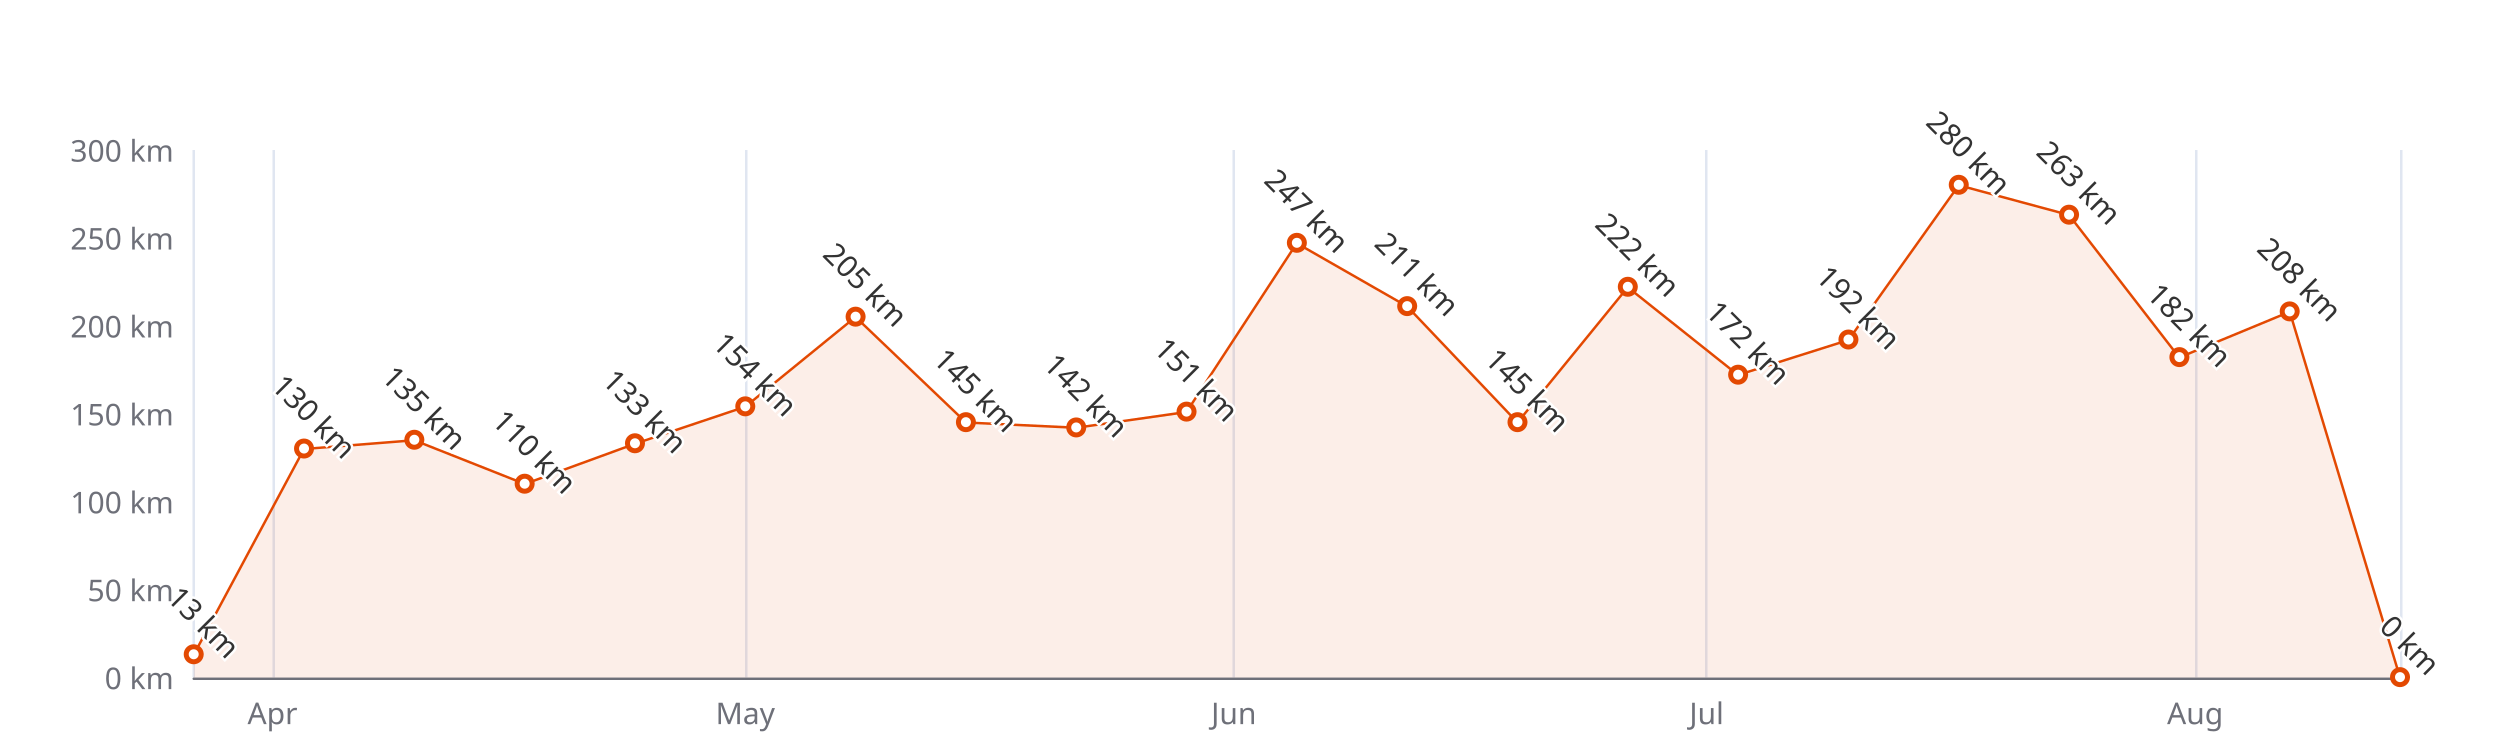
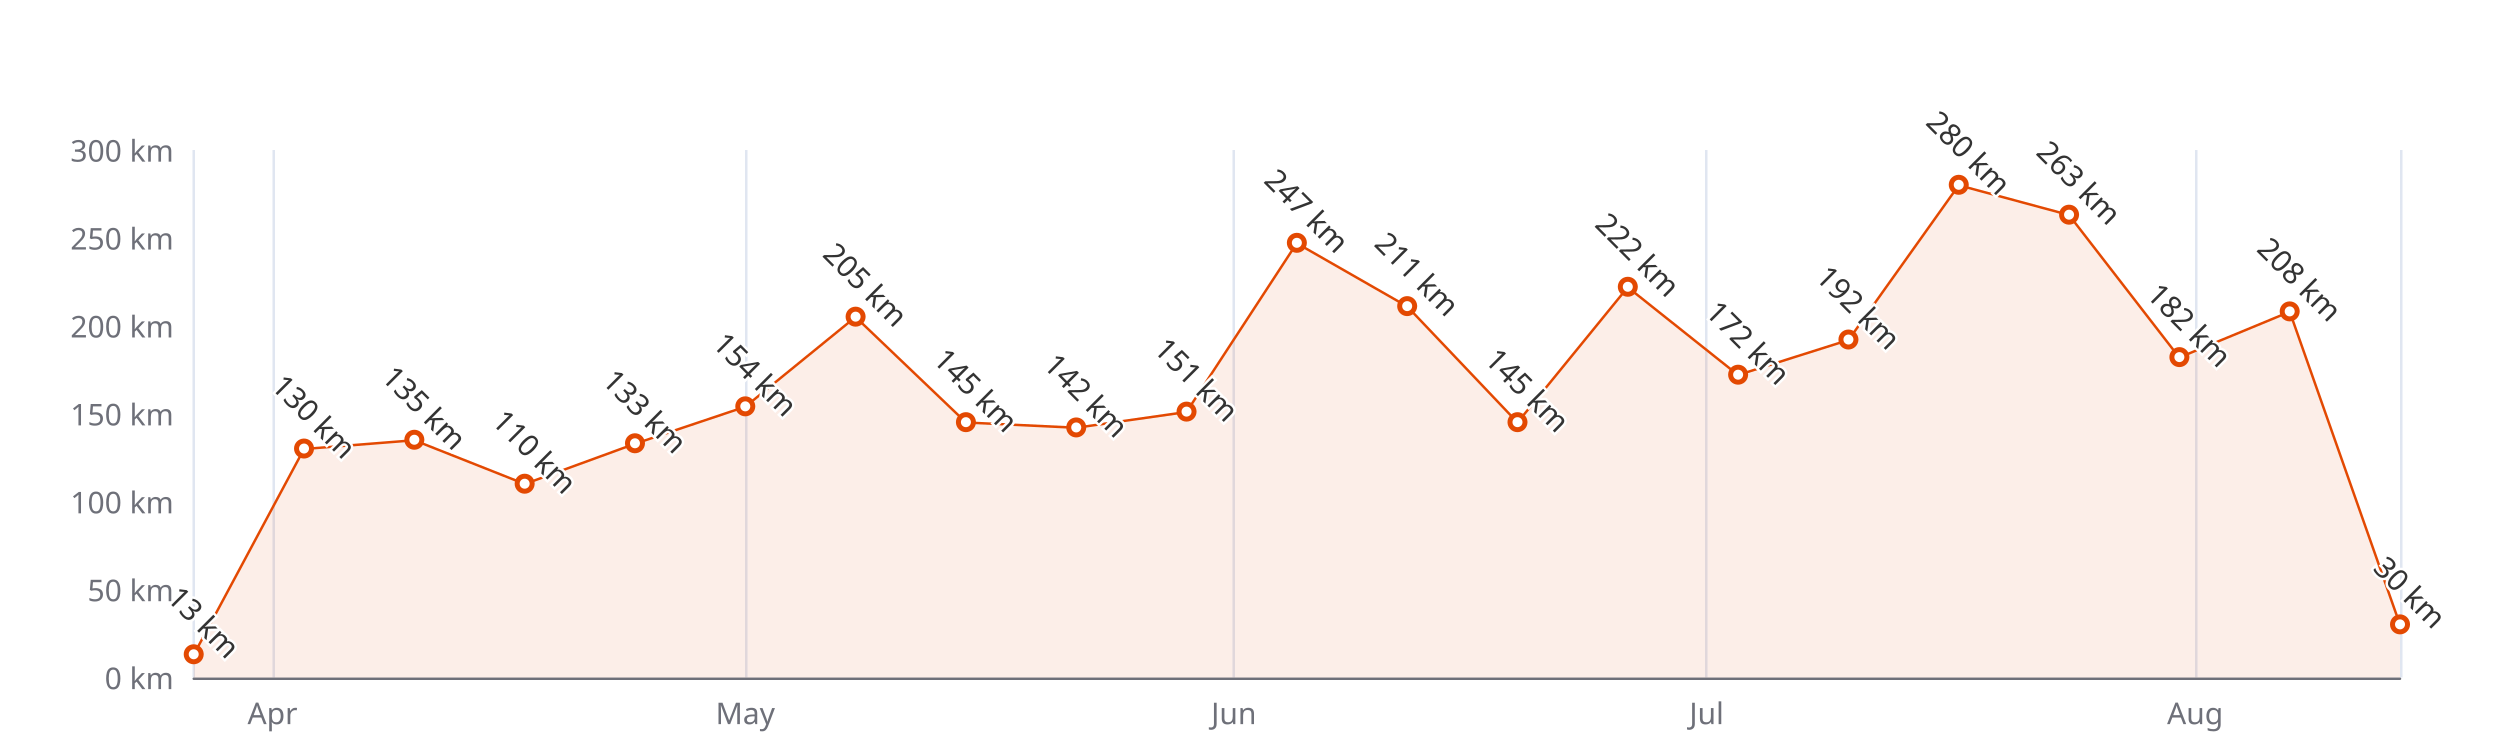
<svg xmlns="http://www.w3.org/2000/svg" width="1000" height="300" version="1.1" baseProfile="full" viewBox="0 0 1000 300">
  <rect width="1000" height="300" x="0" y="0" id="0" fill="#ffffff" />
  <path d="M77.5 60L77.5 271" fill="none" stroke="#E0E6F1" />
  <path d="M109.5 60L109.5 271" fill="none" stroke="#E0E6F1" />
  <path d="M298.5 60L298.5 271" fill="none" stroke="#E0E6F1" />
  <path d="M493.5 60L493.5 271" fill="none" stroke="#E0E6F1" />
  <path d="M682.5 60L682.5 271" fill="none" stroke="#E0E6F1" />
  <path d="M878.5 60L878.5 271" fill="none" stroke="#E0E6F1" />
  <path d="M960.5 60L960.5 271" fill="none" stroke="#E0E6F1" />
  <path d="M77.5 271.5L960 271.5" fill="none" stroke="#6E7079" stroke-linecap="round" />
  <text dominant-baseline="central" text-anchor="end" style="font-size:12px;font-family:sans-serif;" xml:space="preserve" transform="translate(69.48 271)" fill="#6E7079">0 km</text>
  <text dominant-baseline="central" text-anchor="end" style="font-size:12px;font-family:sans-serif;" xml:space="preserve" transform="translate(69.48 235.8333)" fill="#6E7079">50 km</text>
  <text dominant-baseline="central" text-anchor="end" style="font-size:12px;font-family:sans-serif;" xml:space="preserve" transform="translate(69.48 200.6667)" fill="#6E7079">100 km</text>
  <text dominant-baseline="central" text-anchor="end" style="font-size:12px;font-family:sans-serif;" xml:space="preserve" transform="translate(69.48 165.5)" fill="#6E7079">150 km</text>
  <text dominant-baseline="central" text-anchor="end" style="font-size:12px;font-family:sans-serif;" xml:space="preserve" transform="translate(69.48 130.3333)" fill="#6E7079">200 km</text>
  <text dominant-baseline="central" text-anchor="end" style="font-size:12px;font-family:sans-serif;" xml:space="preserve" transform="translate(69.48 95.1667)" fill="#6E7079">250 km</text>
  <text dominant-baseline="central" text-anchor="end" style="font-size:12px;font-family:sans-serif;" xml:space="preserve" transform="translate(69.48 60)" fill="#6E7079">300 km</text>
  <text dominant-baseline="central" text-anchor="middle" style="font: normal normal 12px sans-serif" y="6" transform="translate(108.9986 279)" fill="#6E7079">Apr</text>
  <text dominant-baseline="central" text-anchor="middle" style="font: normal normal 12px sans-serif" y="6" transform="translate(298.11 279)" fill="#6E7079">May</text>
  <text dominant-baseline="central" text-anchor="middle" style="font: normal normal 12px sans-serif" y="6" transform="translate(493.5251 279)" fill="#6E7079">Jun</text>
  <text dominant-baseline="central" text-anchor="middle" style="font: normal normal 12px sans-serif" y="6" transform="translate(682.6366 279)" fill="#6E7079">Jul</text>
  <text dominant-baseline="central" text-anchor="middle" style="font: normal normal 12px sans-serif" y="6" transform="translate(878.0517 279)" fill="#6E7079">Aug</text>
  <g clip-path="url(#zr0-c0)">
-     <path d="M77.5 261.9L121.6 179.6L165.7 176.1L209.9 193.6L254 177.5L298.1 162.7L342.2 126.8L386.4 169L430.5 171.1L474.6 164.8L518.7 97.3L562.9 122.6L607 169L651.1 114.9L695.2 150L739.4 136L783.5 74.1L827.6 86L871.7 143L915.9 124.7L960 271L915.9 271L871.7 271L827.6 271L783.5 271L739.4 271L695.2 271L651.1 271L607 271L562.9 271L518.7 271L474.6 271L430.5 271L386.4 271L342.2 271L298.1 271L254 271L209.9 271L165.7 271L121.6 271L77.5 271Z" fill="rgb(227,73,2)" fill-opacity="0.09" />
-     <path d="M77.5 261.9L121.6 179.6L165.7 176.1L209.9 193.6L254 177.5L298.1 162.7L342.2 126.8L386.4 169L430.5 171.1L474.6 164.8L518.7 97.3L562.9 122.6L607 169L651.1 114.9L695.2 150L739.4 136L783.5 74.1L827.6 86L871.7 143L915.9 124.7L960 271" fill="none" stroke="#E34902" stroke-linejoin="bevel" />
+     <path d="M77.5 261.9L121.6 179.6L165.7 176.1L209.9 193.6L254 177.5L298.1 162.7L342.2 126.8L386.4 169L430.5 171.1L474.6 164.8L518.7 97.3L562.9 122.6L607 169L651.1 114.9L695.2 150L739.4 136L783.5 74.1L827.6 86L871.7 143L915.9 124.7L960 249.9L960 271L915.9 271L871.7 271L827.6 271L783.5 271L739.4 271L695.2 271L651.1 271L607 271L562.9 271L518.7 271L474.6 271L430.5 271L386.4 271L342.2 271L298.1 271L254 271L209.9 271L165.7 271L121.6 271L77.5 271Z" fill="rgb(227,73,2)" fill-opacity="0.09" />
+     <path d="M77.5 261.9L121.6 179.6L165.7 176.1L209.9 193.6L254 177.5L298.1 162.7L342.2 126.8L386.4 169L430.5 171.1L474.6 164.8L518.7 97.3L562.9 122.6L607 169L651.1 114.9L695.2 150L739.4 136L783.5 74.1L827.6 86L871.7 143L915.9 124.7L960 249.9" fill="none" stroke="#E34902" stroke-linejoin="bevel" />
  </g>
  <path d="M1 0A1 1 0 1 1 1 -0.1A1 1 0 0 1 1 0" transform="matrix(3,0,0,3,77.48,261.8567)" fill="#fff" stroke="#E34902" stroke-width="0.667" />
  <path d="M1 0A1 1 0 1 1 1 -0.1A1 1 0 0 1 1 0" transform="matrix(3,0,0,3,121.606,179.5667)" fill="#fff" stroke="#E34902" stroke-width="0.667" />
  <path d="M1 0A1 1 0 1 1 1 -0.1A1 1 0 0 1 1 0" transform="matrix(3,0,0,3,165.732,176.05)" fill="#fff" stroke="#E34902" stroke-width="0.667" />
  <path d="M1 0A1 1 0 1 1 1 -0.1A1 1 0 0 1 1 0" transform="matrix(3,0,0,3,209.858,193.6333)" fill="#fff" stroke="#E34902" stroke-width="0.667" />
  <path d="M1 0A1 1 0 1 1 1 -0.1A1 1 0 0 1 1 0" transform="matrix(3,0,0,3,253.984,177.4567)" fill="#fff" stroke="#E34902" stroke-width="0.667" />
  <path d="M1 0A1 1 0 1 1 1 -0.1A1 1 0 0 1 1 0" transform="matrix(3,0,0,3,298.11,162.6867)" fill="#fff" stroke="#E34902" stroke-width="0.667" />
  <path d="M1 0A1 1 0 1 1 1 -0.1A1 1 0 0 1 1 0" transform="matrix(3,0,0,3,342.236,126.8167)" fill="#fff" stroke="#E34902" stroke-width="0.667" />
  <path d="M1 0A1 1 0 1 1 1 -0.1A1 1 0 0 1 1 0" transform="matrix(3,0,0,3,386.362,169.0167)" fill="#fff" stroke="#E34902" stroke-width="0.667" />
  <path d="M1 0A1 1 0 1 1 1 -0.1A1 1 0 0 1 1 0" transform="matrix(3,0,0,3,430.488,171.1267)" fill="#fff" stroke="#E34902" stroke-width="0.667" />
  <path d="M1 0A1 1 0 1 1 1 -0.1A1 1 0 0 1 1 0" transform="matrix(3,0,0,3,474.614,164.7967)" fill="#fff" stroke="#E34902" stroke-width="0.667" />
  <path d="M1 0A1 1 0 1 1 1 -0.1A1 1 0 0 1 1 0" transform="matrix(3,0,0,3,518.74,97.2767)" fill="#fff" stroke="#E34902" stroke-width="0.667" />
  <path d="M1 0A1 1 0 1 1 1 -0.1A1 1 0 0 1 1 0" transform="matrix(3,0,0,3,562.866,122.5967)" fill="#fff" stroke="#E34902" stroke-width="0.667" />
  <path d="M1 0A1 1 0 1 1 1 -0.1A1 1 0 0 1 1 0" transform="matrix(3,0,0,3,606.992,169.0167)" fill="#fff" stroke="#E34902" stroke-width="0.667" />
  <path d="M1 0A1 1 0 1 1 1 -0.1A1 1 0 0 1 1 0" transform="matrix(3,0,0,3,651.118,114.86)" fill="#fff" stroke="#E34902" stroke-width="0.667" />
  <path d="M1 0A1 1 0 1 1 1 -0.1A1 1 0 0 1 1 0" transform="matrix(3,0,0,3,695.244,150.0267)" fill="#fff" stroke="#E34902" stroke-width="0.667" />
  <path d="M1 0A1 1 0 1 1 1 -0.1A1 1 0 0 1 1 0" transform="matrix(3,0,0,3,739.37,135.96)" fill="#fff" stroke="#E34902" stroke-width="0.667" />
  <path d="M1 0A1 1 0 1 1 1 -0.1A1 1 0 0 1 1 0" transform="matrix(3,0,0,3,783.496,74.0667)" fill="#fff" stroke="#E34902" stroke-width="0.667" />
  <path d="M1 0A1 1 0 1 1 1 -0.1A1 1 0 0 1 1 0" transform="matrix(3,0,0,3,827.622,86.0233)" fill="#fff" stroke="#E34902" stroke-width="0.667" />
  <path d="M1 0A1 1 0 1 1 1 -0.1A1 1 0 0 1 1 0" transform="matrix(3,0,0,3,871.748,142.9933)" fill="#fff" stroke="#E34902" stroke-width="0.667" />
  <path d="M1 0A1 1 0 1 1 1 -0.1A1 1 0 0 1 1 0" transform="matrix(3,0,0,3,915.874,124.7067)" fill="#fff" stroke="#E34902" stroke-width="0.667" />
-   <path d="M1 0A1 1 0 1 1 1 -0.1A1 1 0 0 1 1 0" transform="matrix(3,0,0,3,960,271)" fill="#fff" stroke="#E34902" stroke-width="0.667" />
+   <path d="M1 0A1 1 0 1 1 1 -0.1A1 1 0 0 1 1 0" transform="matrix(3,0,0,3,960,249.9)" fill="#fff" stroke="#E34902" stroke-width="0.667" />
  <text dominant-baseline="central" text-anchor="middle" style="font-size:12px;font-family:sans-serif;" xml:space="preserve" y="-6" transform="matrix(0.707,0.707,-0.707,0.707,77.48,252.8567)" fill="#333" stroke="rgb(255,255,255)" stroke-width="2" paint-order="stroke" stroke-miterlimit="2">13 km</text>
  <text dominant-baseline="central" text-anchor="middle" style="font-size:12px;font-family:sans-serif;" xml:space="preserve" y="-6" transform="matrix(0.707,0.707,-0.707,0.707,121.606,170.5667)" fill="#333" stroke="rgb(255,255,255)" stroke-width="2" paint-order="stroke" stroke-miterlimit="2">130 km</text>
  <text dominant-baseline="central" text-anchor="middle" style="font-size:12px;font-family:sans-serif;" xml:space="preserve" y="-6" transform="matrix(0.707,0.707,-0.707,0.707,165.732,167.05)" fill="#333" stroke="rgb(255,255,255)" stroke-width="2" paint-order="stroke" stroke-miterlimit="2">135 km</text>
  <text dominant-baseline="central" text-anchor="middle" style="font-size:12px;font-family:sans-serif;" xml:space="preserve" y="-6" transform="matrix(0.707,0.707,-0.707,0.707,209.858,184.6333)" fill="#333" stroke="rgb(255,255,255)" stroke-width="2" paint-order="stroke" stroke-miterlimit="2">110 km</text>
  <text dominant-baseline="central" text-anchor="middle" style="font-size:12px;font-family:sans-serif;" xml:space="preserve" y="-6" transform="matrix(0.707,0.707,-0.707,0.707,253.984,168.4567)" fill="#333" stroke="rgb(255,255,255)" stroke-width="2" paint-order="stroke" stroke-miterlimit="2">133 km</text>
  <text dominant-baseline="central" text-anchor="middle" style="font-size:12px;font-family:sans-serif;" xml:space="preserve" y="-6" transform="matrix(0.707,0.707,-0.707,0.707,298.11,153.6867)" fill="#333" stroke="rgb(255,255,255)" stroke-width="2" paint-order="stroke" stroke-miterlimit="2">154 km</text>
  <text dominant-baseline="central" text-anchor="middle" style="font-size:12px;font-family:sans-serif;" xml:space="preserve" y="-6" transform="matrix(0.707,0.707,-0.707,0.707,342.236,117.8167)" fill="#333" stroke="rgb(255,255,255)" stroke-width="2" paint-order="stroke" stroke-miterlimit="2">205 km</text>
  <text dominant-baseline="central" text-anchor="middle" style="font-size:12px;font-family:sans-serif;" xml:space="preserve" y="-6" transform="matrix(0.707,0.707,-0.707,0.707,386.362,160.0167)" fill="#333" stroke="rgb(255,255,255)" stroke-width="2" paint-order="stroke" stroke-miterlimit="2">145 km</text>
  <text dominant-baseline="central" text-anchor="middle" style="font-size:12px;font-family:sans-serif;" xml:space="preserve" y="-6" transform="matrix(0.707,0.707,-0.707,0.707,430.488,162.1267)" fill="#333" stroke="rgb(255,255,255)" stroke-width="2" paint-order="stroke" stroke-miterlimit="2">142 km</text>
  <text dominant-baseline="central" text-anchor="middle" style="font-size:12px;font-family:sans-serif;" xml:space="preserve" y="-6" transform="matrix(0.707,0.707,-0.707,0.707,474.614,155.7967)" fill="#333" stroke="rgb(255,255,255)" stroke-width="2" paint-order="stroke" stroke-miterlimit="2">151 km</text>
  <text dominant-baseline="central" text-anchor="middle" style="font-size:12px;font-family:sans-serif;" xml:space="preserve" y="-6" transform="matrix(0.707,0.707,-0.707,0.707,518.74,88.2767)" fill="#333" stroke="rgb(255,255,255)" stroke-width="2" paint-order="stroke" stroke-miterlimit="2">247 km</text>
  <text dominant-baseline="central" text-anchor="middle" style="font-size:12px;font-family:sans-serif;" xml:space="preserve" y="-6" transform="matrix(0.707,0.707,-0.707,0.707,562.866,113.5967)" fill="#333" stroke="rgb(255,255,255)" stroke-width="2" paint-order="stroke" stroke-miterlimit="2">211 km</text>
  <text dominant-baseline="central" text-anchor="middle" style="font-size:12px;font-family:sans-serif;" xml:space="preserve" y="-6" transform="matrix(0.707,0.707,-0.707,0.707,606.992,160.0167)" fill="#333" stroke="rgb(255,255,255)" stroke-width="2" paint-order="stroke" stroke-miterlimit="2">145 km</text>
  <text dominant-baseline="central" text-anchor="middle" style="font-size:12px;font-family:sans-serif;" xml:space="preserve" y="-6" transform="matrix(0.707,0.707,-0.707,0.707,651.118,105.86)" fill="#333" stroke="rgb(255,255,255)" stroke-width="2" paint-order="stroke" stroke-miterlimit="2">222 km</text>
  <text dominant-baseline="central" text-anchor="middle" style="font-size:12px;font-family:sans-serif;" xml:space="preserve" y="-6" transform="matrix(0.707,0.707,-0.707,0.707,695.244,141.0267)" fill="#333" stroke="rgb(255,255,255)" stroke-width="2" paint-order="stroke" stroke-miterlimit="2">172 km</text>
  <text dominant-baseline="central" text-anchor="middle" style="font-size:12px;font-family:sans-serif;" xml:space="preserve" y="-6" transform="matrix(0.707,0.707,-0.707,0.707,739.37,126.96)" fill="#333" stroke="rgb(255,255,255)" stroke-width="2" paint-order="stroke" stroke-miterlimit="2">192 km</text>
  <text dominant-baseline="central" text-anchor="middle" style="font-size:12px;font-family:sans-serif;" xml:space="preserve" y="-6" transform="matrix(0.707,0.707,-0.707,0.707,783.496,65.0667)" fill="#333" stroke="rgb(255,255,255)" stroke-width="2" paint-order="stroke" stroke-miterlimit="2">280 km</text>
  <text dominant-baseline="central" text-anchor="middle" style="font-size:12px;font-family:sans-serif;" xml:space="preserve" y="-6" transform="matrix(0.707,0.707,-0.707,0.707,827.622,77.0233)" fill="#333" stroke="rgb(255,255,255)" stroke-width="2" paint-order="stroke" stroke-miterlimit="2">263 km</text>
  <text dominant-baseline="central" text-anchor="middle" style="font-size:12px;font-family:sans-serif;" xml:space="preserve" y="-6" transform="matrix(0.707,0.707,-0.707,0.707,871.748,133.9933)" fill="#333" stroke="rgb(255,255,255)" stroke-width="2" paint-order="stroke" stroke-miterlimit="2">182 km</text>
  <text dominant-baseline="central" text-anchor="middle" style="font-size:12px;font-family:sans-serif;" xml:space="preserve" y="-6" transform="matrix(0.707,0.707,-0.707,0.707,915.874,115.7067)" fill="#333" stroke="rgb(255,255,255)" stroke-width="2" paint-order="stroke" stroke-miterlimit="2">208 km</text>
-   <text dominant-baseline="central" text-anchor="middle" style="font-size:12px;font-family:sans-serif;" xml:space="preserve" y="-6" transform="matrix(0.707,0.707,-0.707,0.707,960,262)" fill="#333" stroke="rgb(255,255,255)" stroke-width="2" paint-order="stroke" stroke-miterlimit="2">0 km</text>
+   <text dominant-baseline="central" text-anchor="middle" style="font-size:12px;font-family:sans-serif;" xml:space="preserve" y="-6" transform="matrix(0.707,0.707,-0.707,0.707,960,240.9)" fill="#333" stroke="rgb(255,255,255)" stroke-width="2" paint-order="stroke" stroke-miterlimit="2">30 km</text>
  <defs>
    <clipPath id="zr0-c0">
      <path d="M76 59.5l884 0l0 212l-884 0Z" fill="#000" />
    </clipPath>
  </defs>
</svg>
